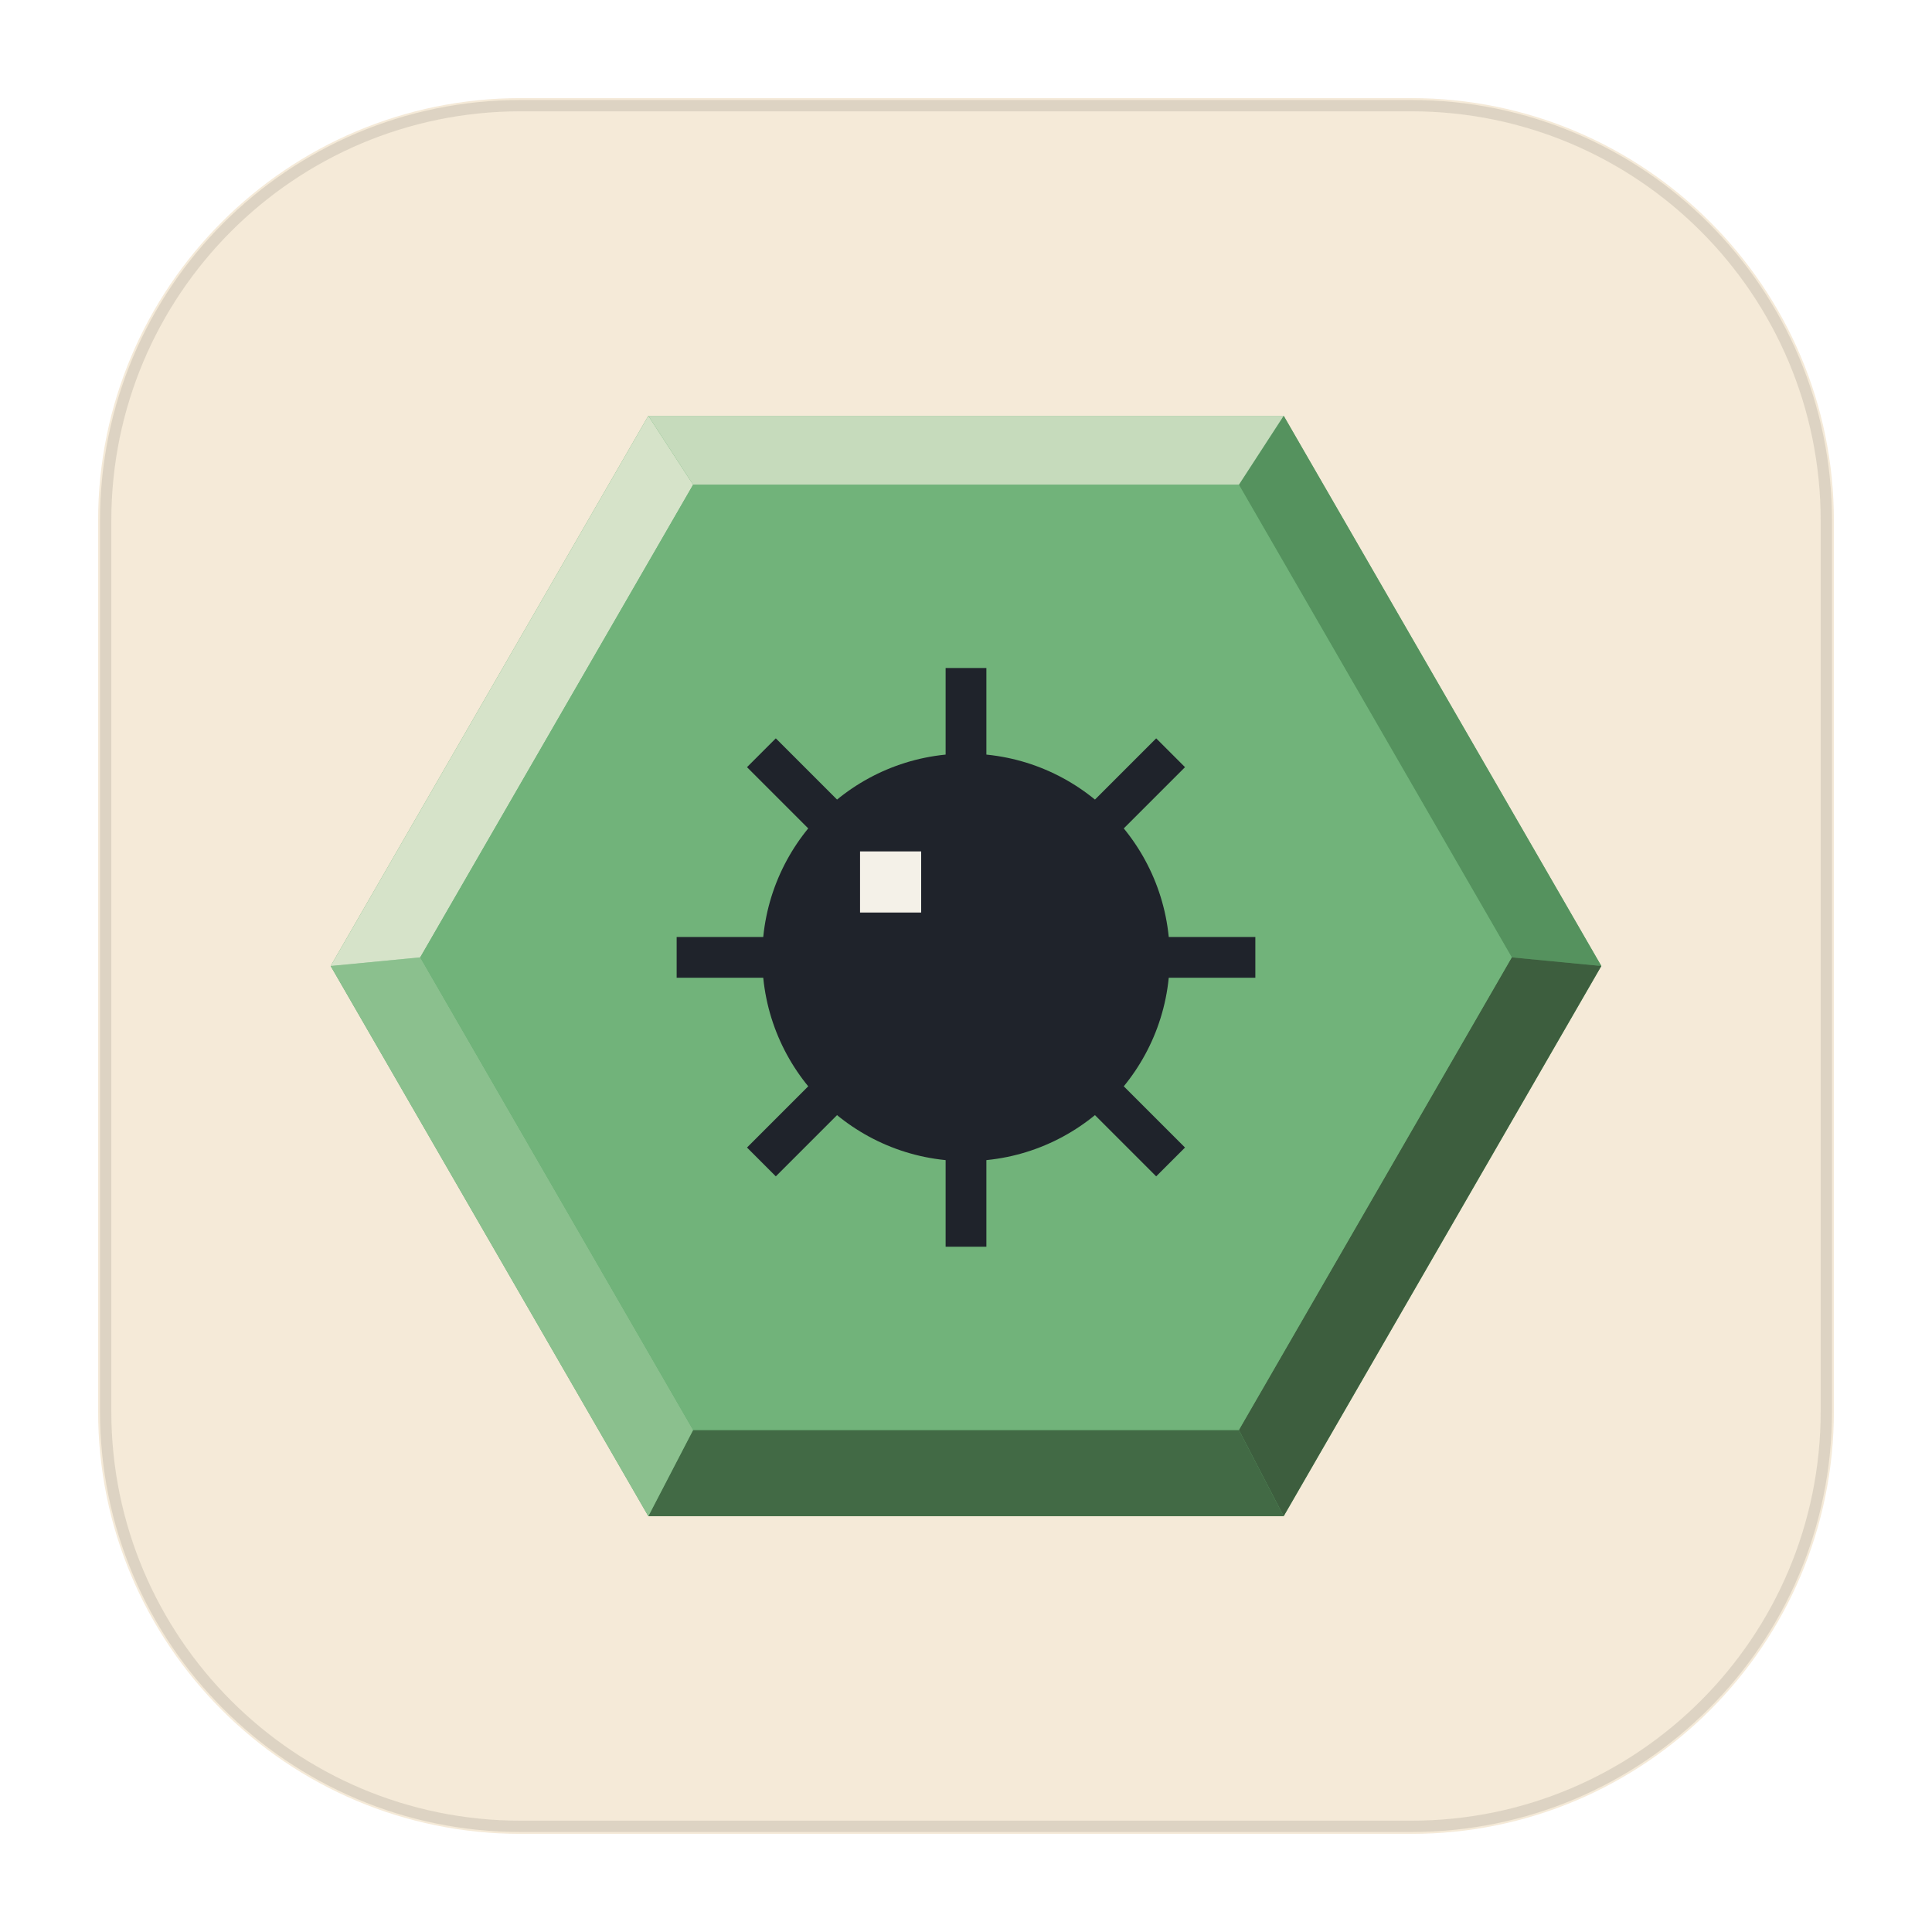
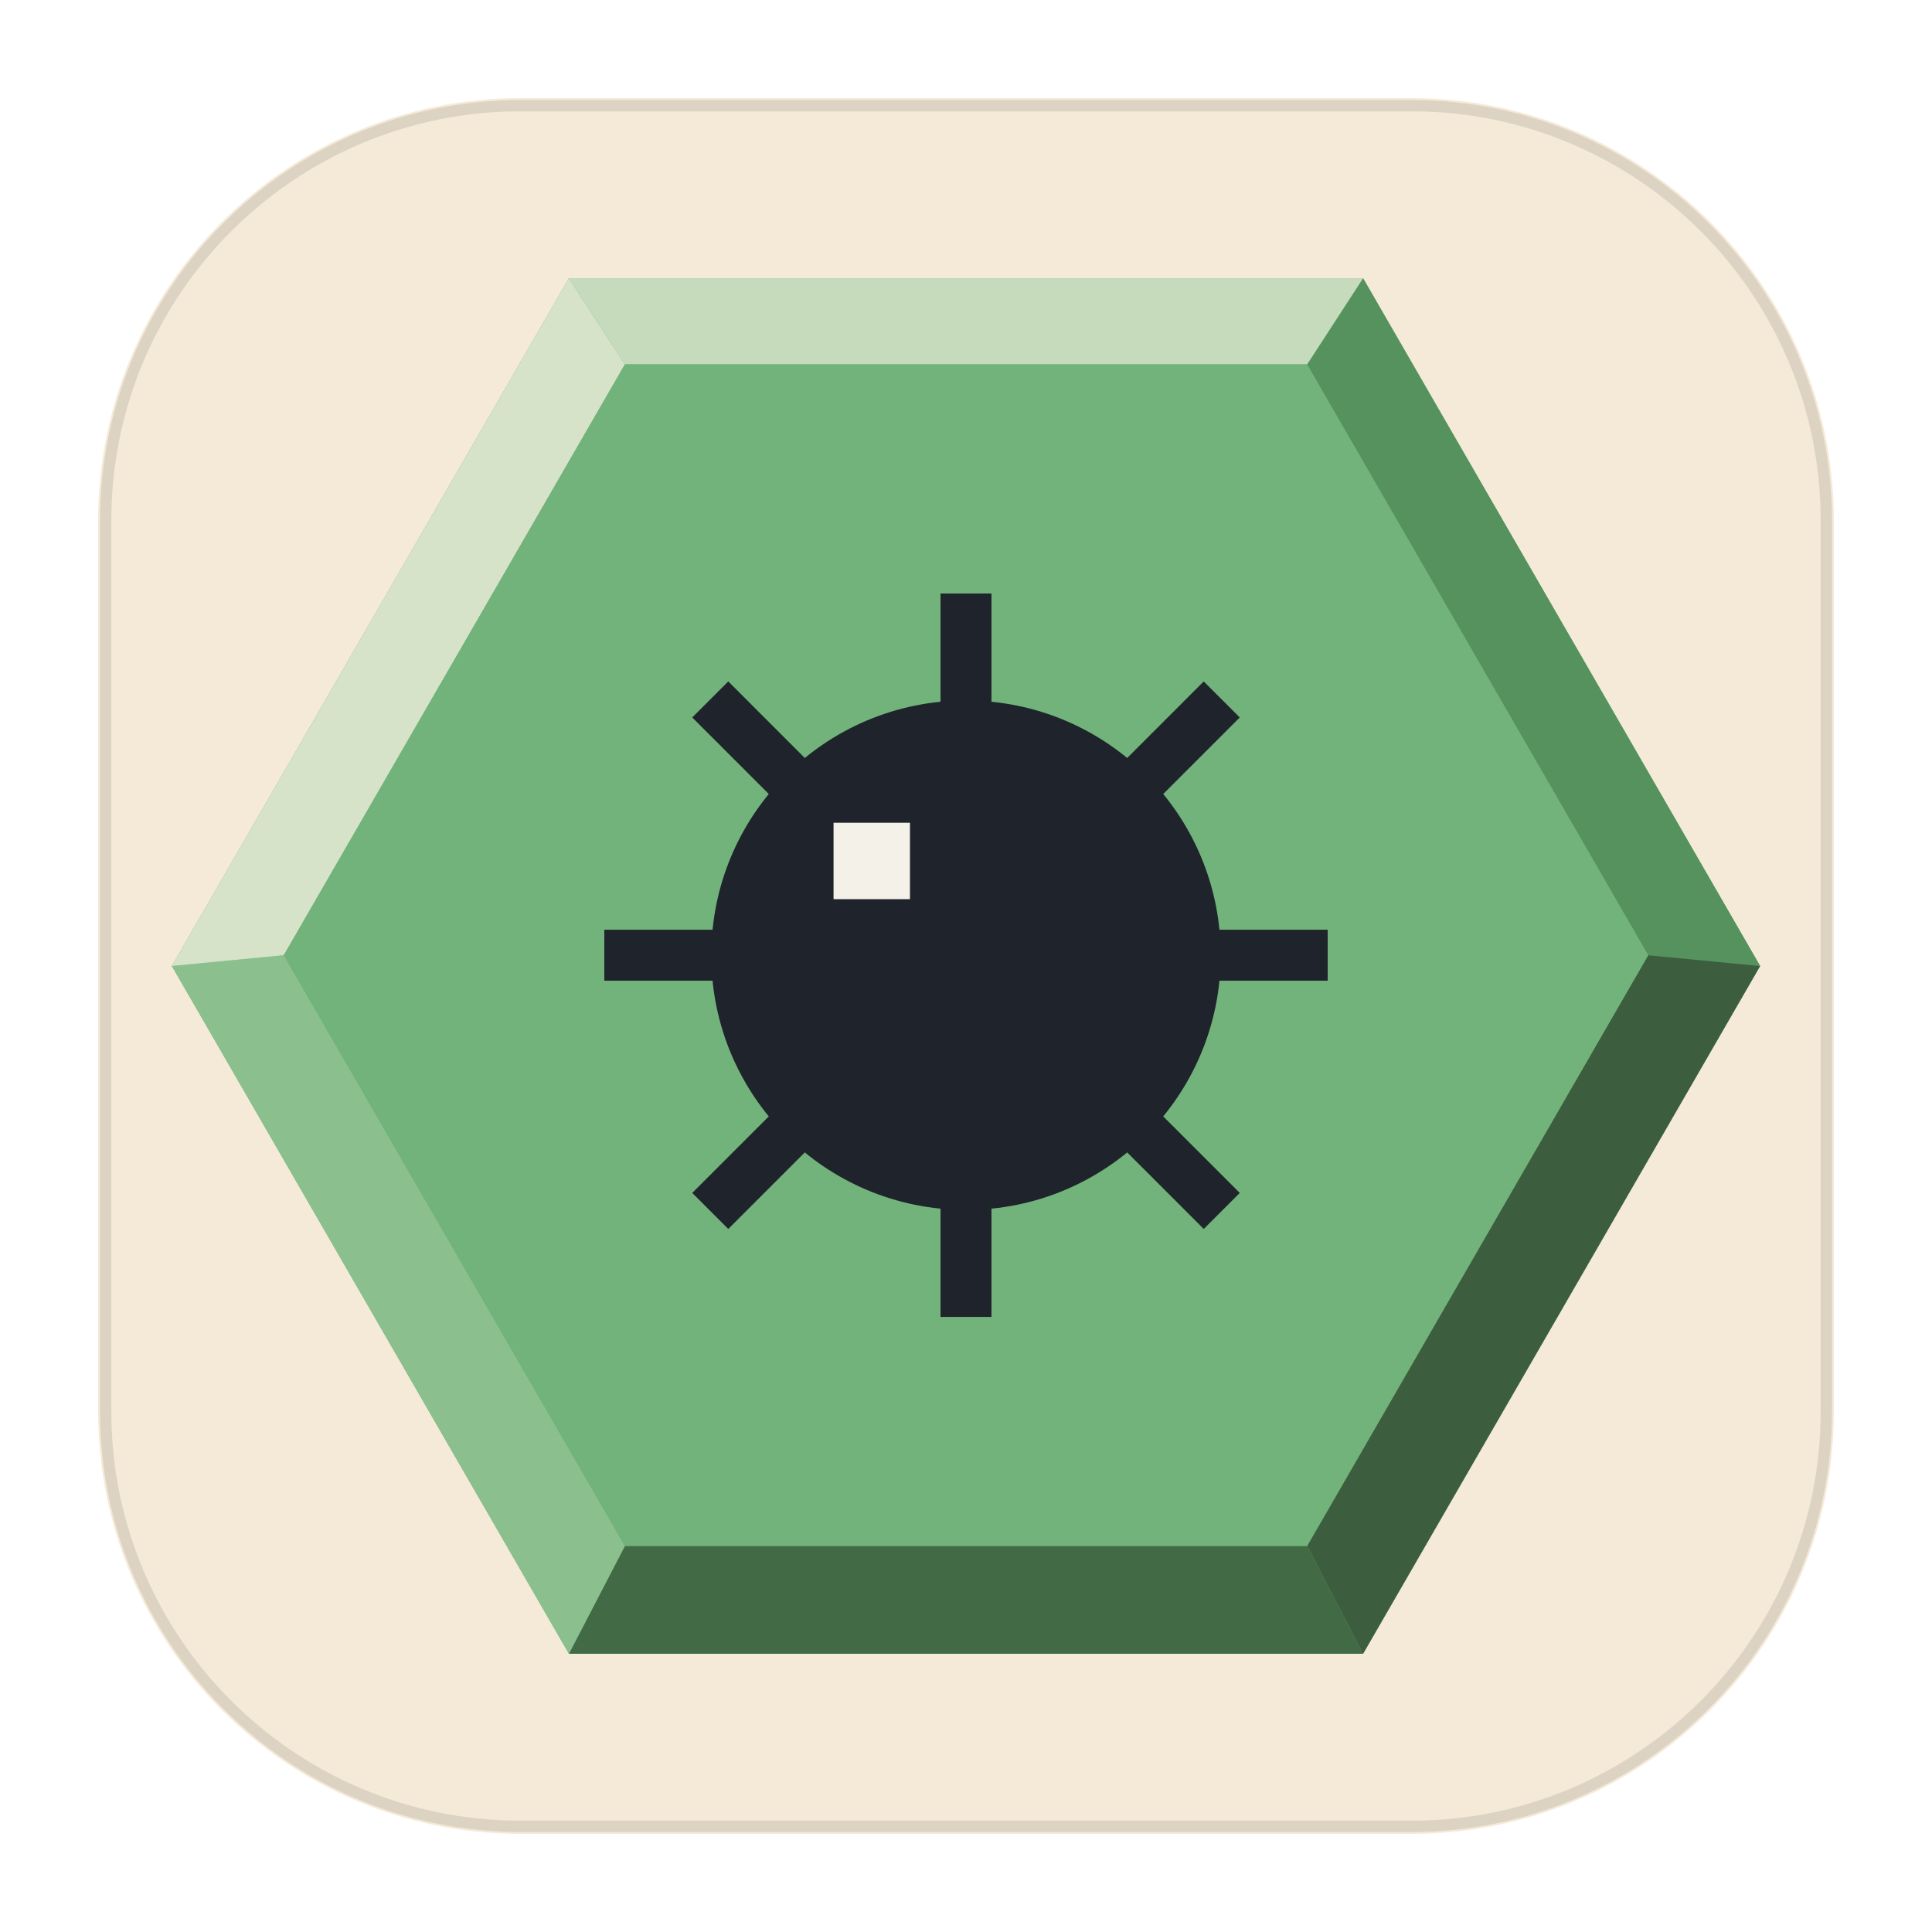
<svg xmlns="http://www.w3.org/2000/svg" viewBox="0 0 1024 1024" width="1024" height="1024">
  <rect x="52" y="52" width="920" height="920" rx="224" fill="#f5ead8" />
  <rect x="56" y="56" width="912" height="912" rx="220" fill="none" stroke="#2e2b25" stroke-opacity="0.12" stroke-width="6" />
-   <polygon points="680.37,220.38 848.74,512 680.37,803.62 343.63,803.62 175.26,512 343.63,220.38" fill="#61ac6e" />
-   <polygon points="680.37,220.38 848.74,512 801.26,507.42 656.63,256.92" fill="#55925e" />
-   <polygon points="848.74,512 680.37,803.62 656.63,757.92 801.26,507.42" fill="#3d5e3e" />
-   <polygon points="680.37,803.62 343.63,803.62 367.37,757.92 656.63,757.92" fill="#426a45" />
-   <polygon points="343.63,803.62 175.26,512 222.74,507.42 367.37,757.92" fill="#8bc08e" />
-   <polygon points="175.26,512 343.63,220.38 367.37,256.92 222.74,507.42" fill="#d6e3c9" />
-   <polygon points="343.63,220.38 680.37,220.38 656.63,256.92 367.37,256.92" fill="#c6dbbc" />
-   <polygon points="656.63,256.92 801.26,507.42 656.63,757.92 367.37,757.92 222.74,507.42 367.37,256.92" fill="#71b37a" />
-   <path d="M576.8 507.42L665.36 507.42 M557.82 553.24L620.44 615.86 M512 572.22L512 660.78 M466.18 553.24L403.56 615.86 M447.2 507.42L358.64 507.42 M466.18 461.6L403.56 398.98 M512 442.62L512 354.06 M557.82 461.6L620.44 398.98" fill="none" stroke="#1f232b" stroke-width="21.6" stroke-linecap="butt" />
-   <circle cx="512" cy="507.42" r="108" fill="#1f232b" />
-   <rect x="455.84" y="451.26" width="32.4" height="32.4" fill="#f4f1e8" />
+   <polygon points="722.46,147.47 932.92,512 722.46,876.53 301.54,876.53 91.08,512 301.54,147.47" fill="#61ac6e" />
+   <polygon points="722.46,147.47 932.92,512 873.57,506.28 692.79,193.15" fill="#55925e" />
+   <polygon points="932.92,512 722.46,876.53 692.79,819.4 873.57,506.28" fill="#3d5e3e" />
+   <polygon points="722.46,876.53 301.54,876.53 331.21,819.4 692.79,819.4" fill="#426a45" />
+   <polygon points="301.54,876.53 91.08,512 150.43,506.28 331.21,819.4" fill="#8bc08e" />
+   <polygon points="91.08,512 301.54,147.47 331.21,193.15 150.43,506.28" fill="#d6e3c9" />
+   <polygon points="301.54,147.47 722.46,147.47 692.79,193.15 331.21,193.15" fill="#c6dbbc" />
+   <polygon points="692.79,193.15 873.57,506.28 692.79,819.4 331.21,819.4 150.43,506.28 331.21,193.15" fill="#71b37a" />
+   <path d="M593 506.28L703.7 506.28 M569.28 563.55L647.55 641.83 M512 587.28L512 697.98 M454.72 563.55L376.45 641.83 M431 506.28L320.3 506.28 M454.72 449L376.45 370.72 M512 425.28L512 314.58 M569.28 449L647.55 370.72" fill="none" stroke="#1f232b" stroke-width="27" stroke-linecap="butt" />
+   <circle cx="512" cy="506.28" r="135" fill="#1f232b" />
+   <rect x="441.8" y="436.08" width="40.5" height="40.5" fill="#f4f1e8" />
</svg>
